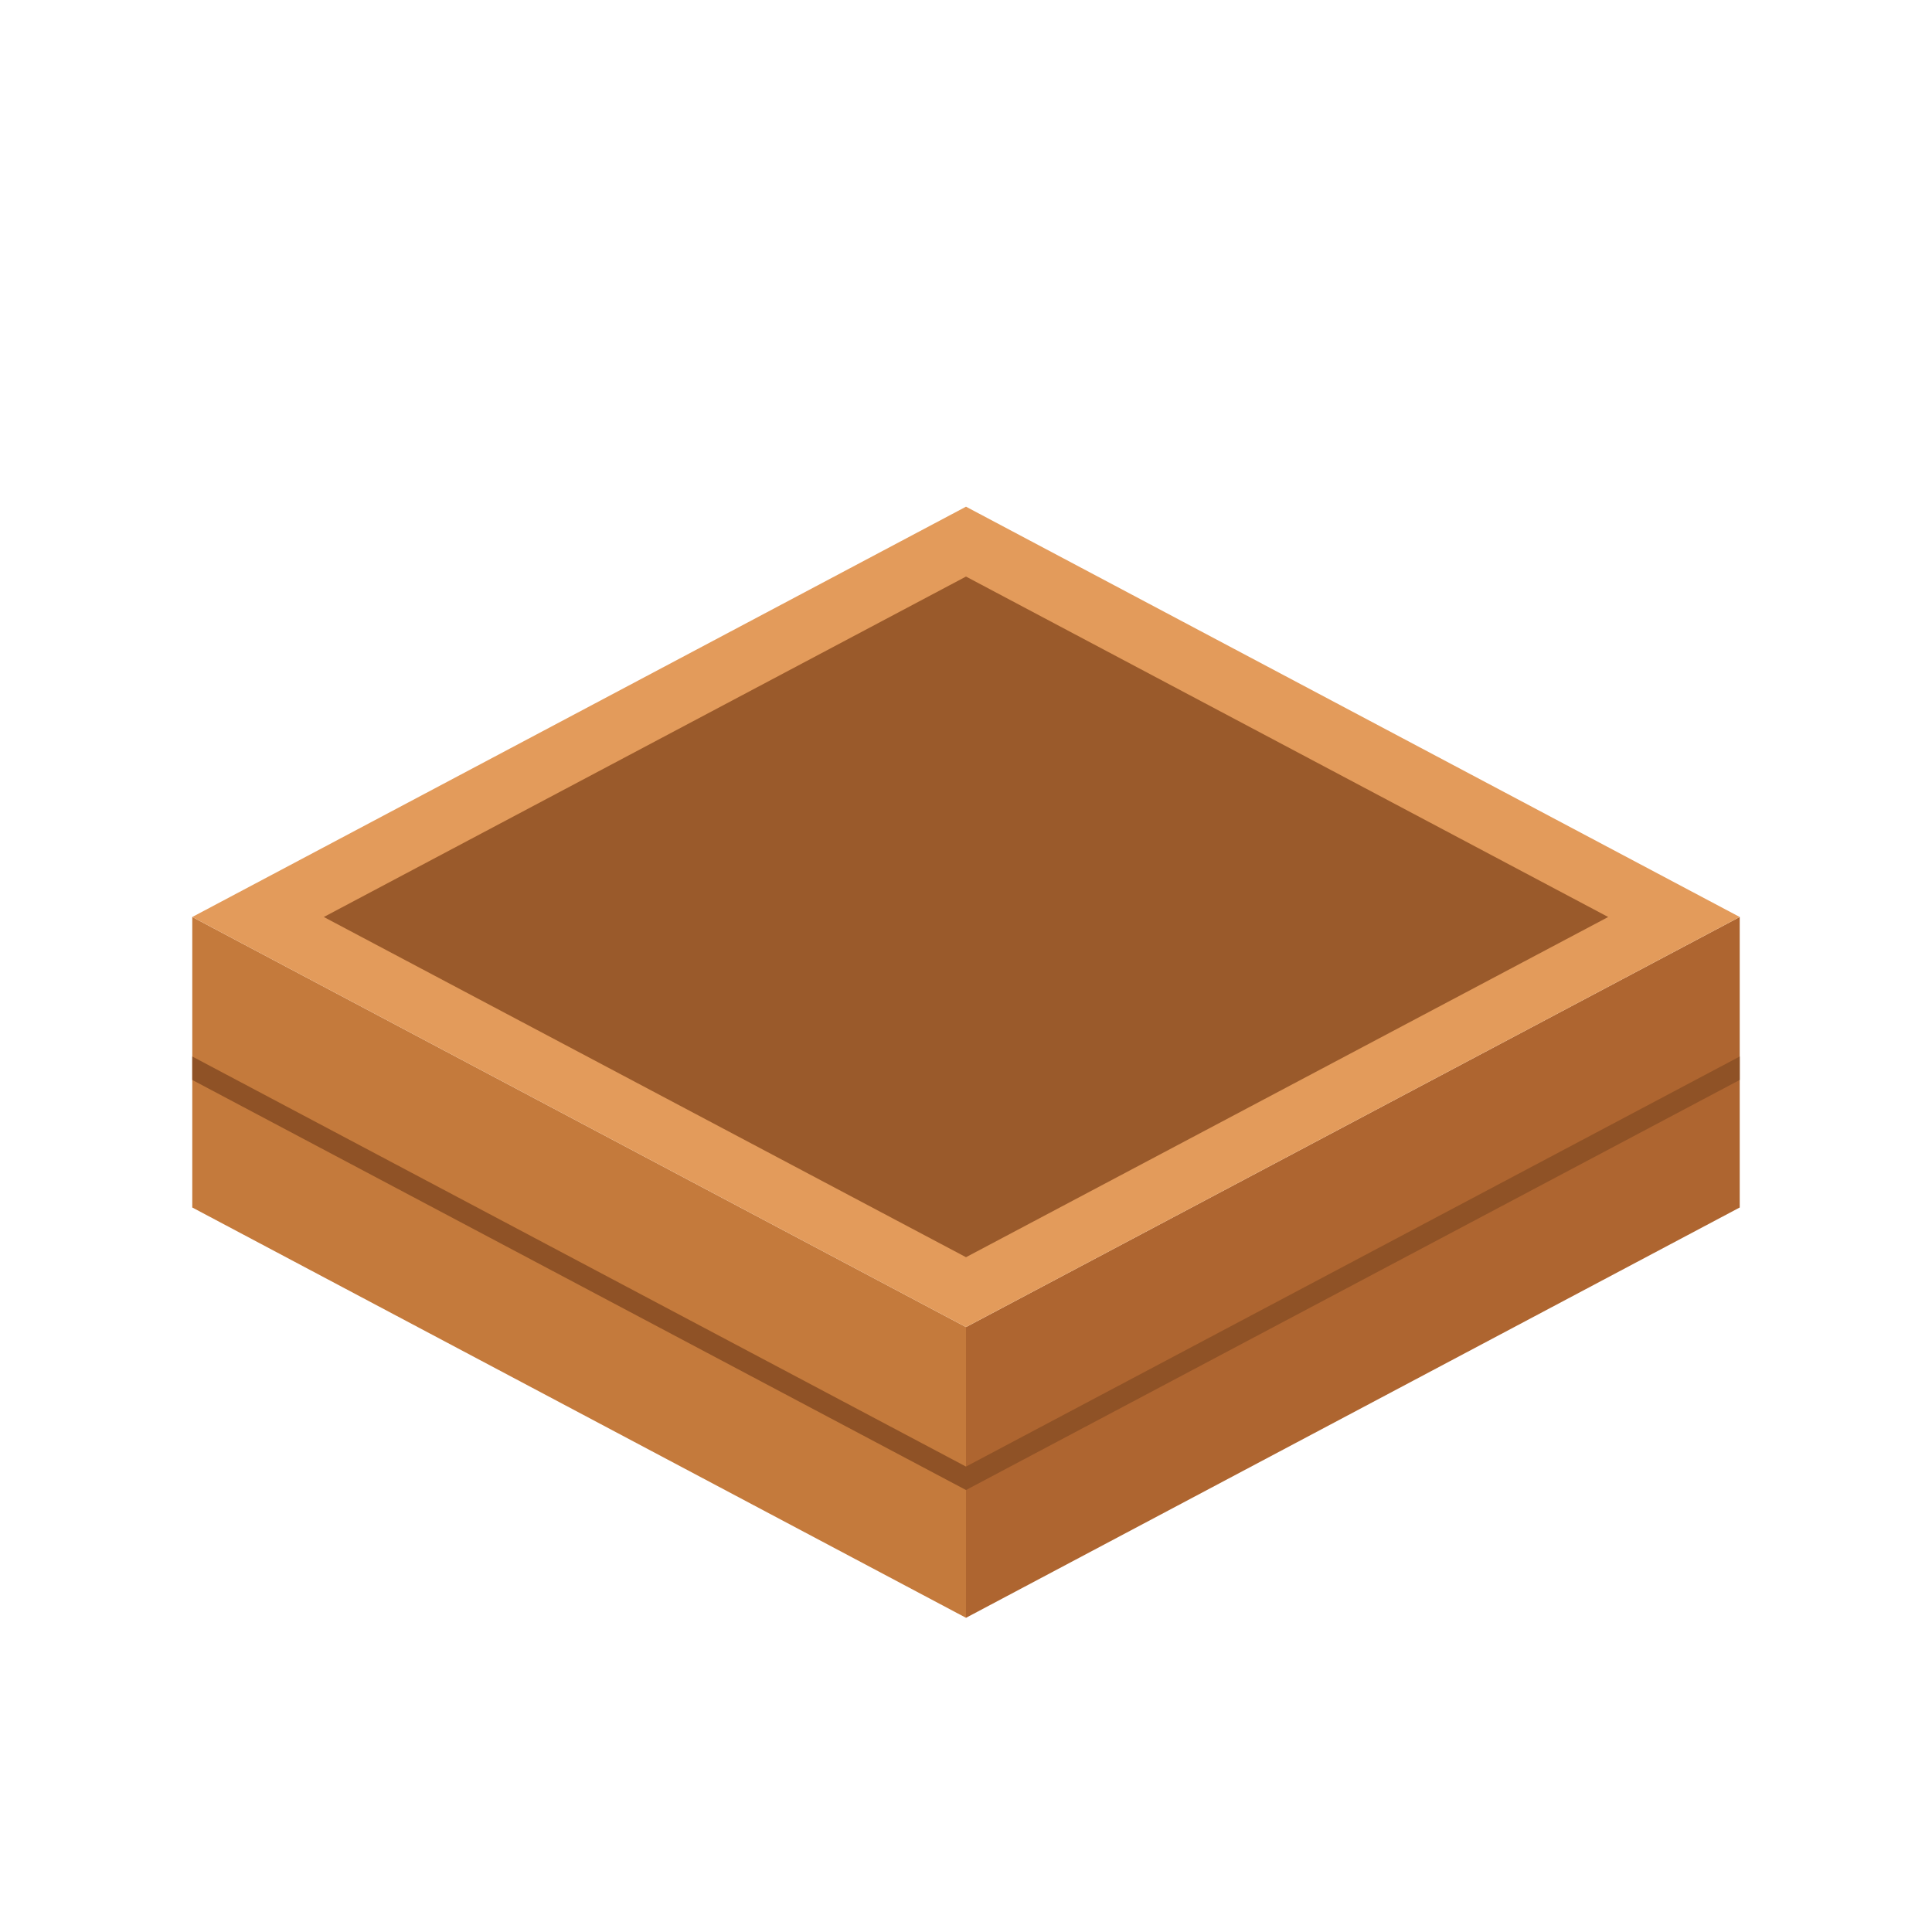
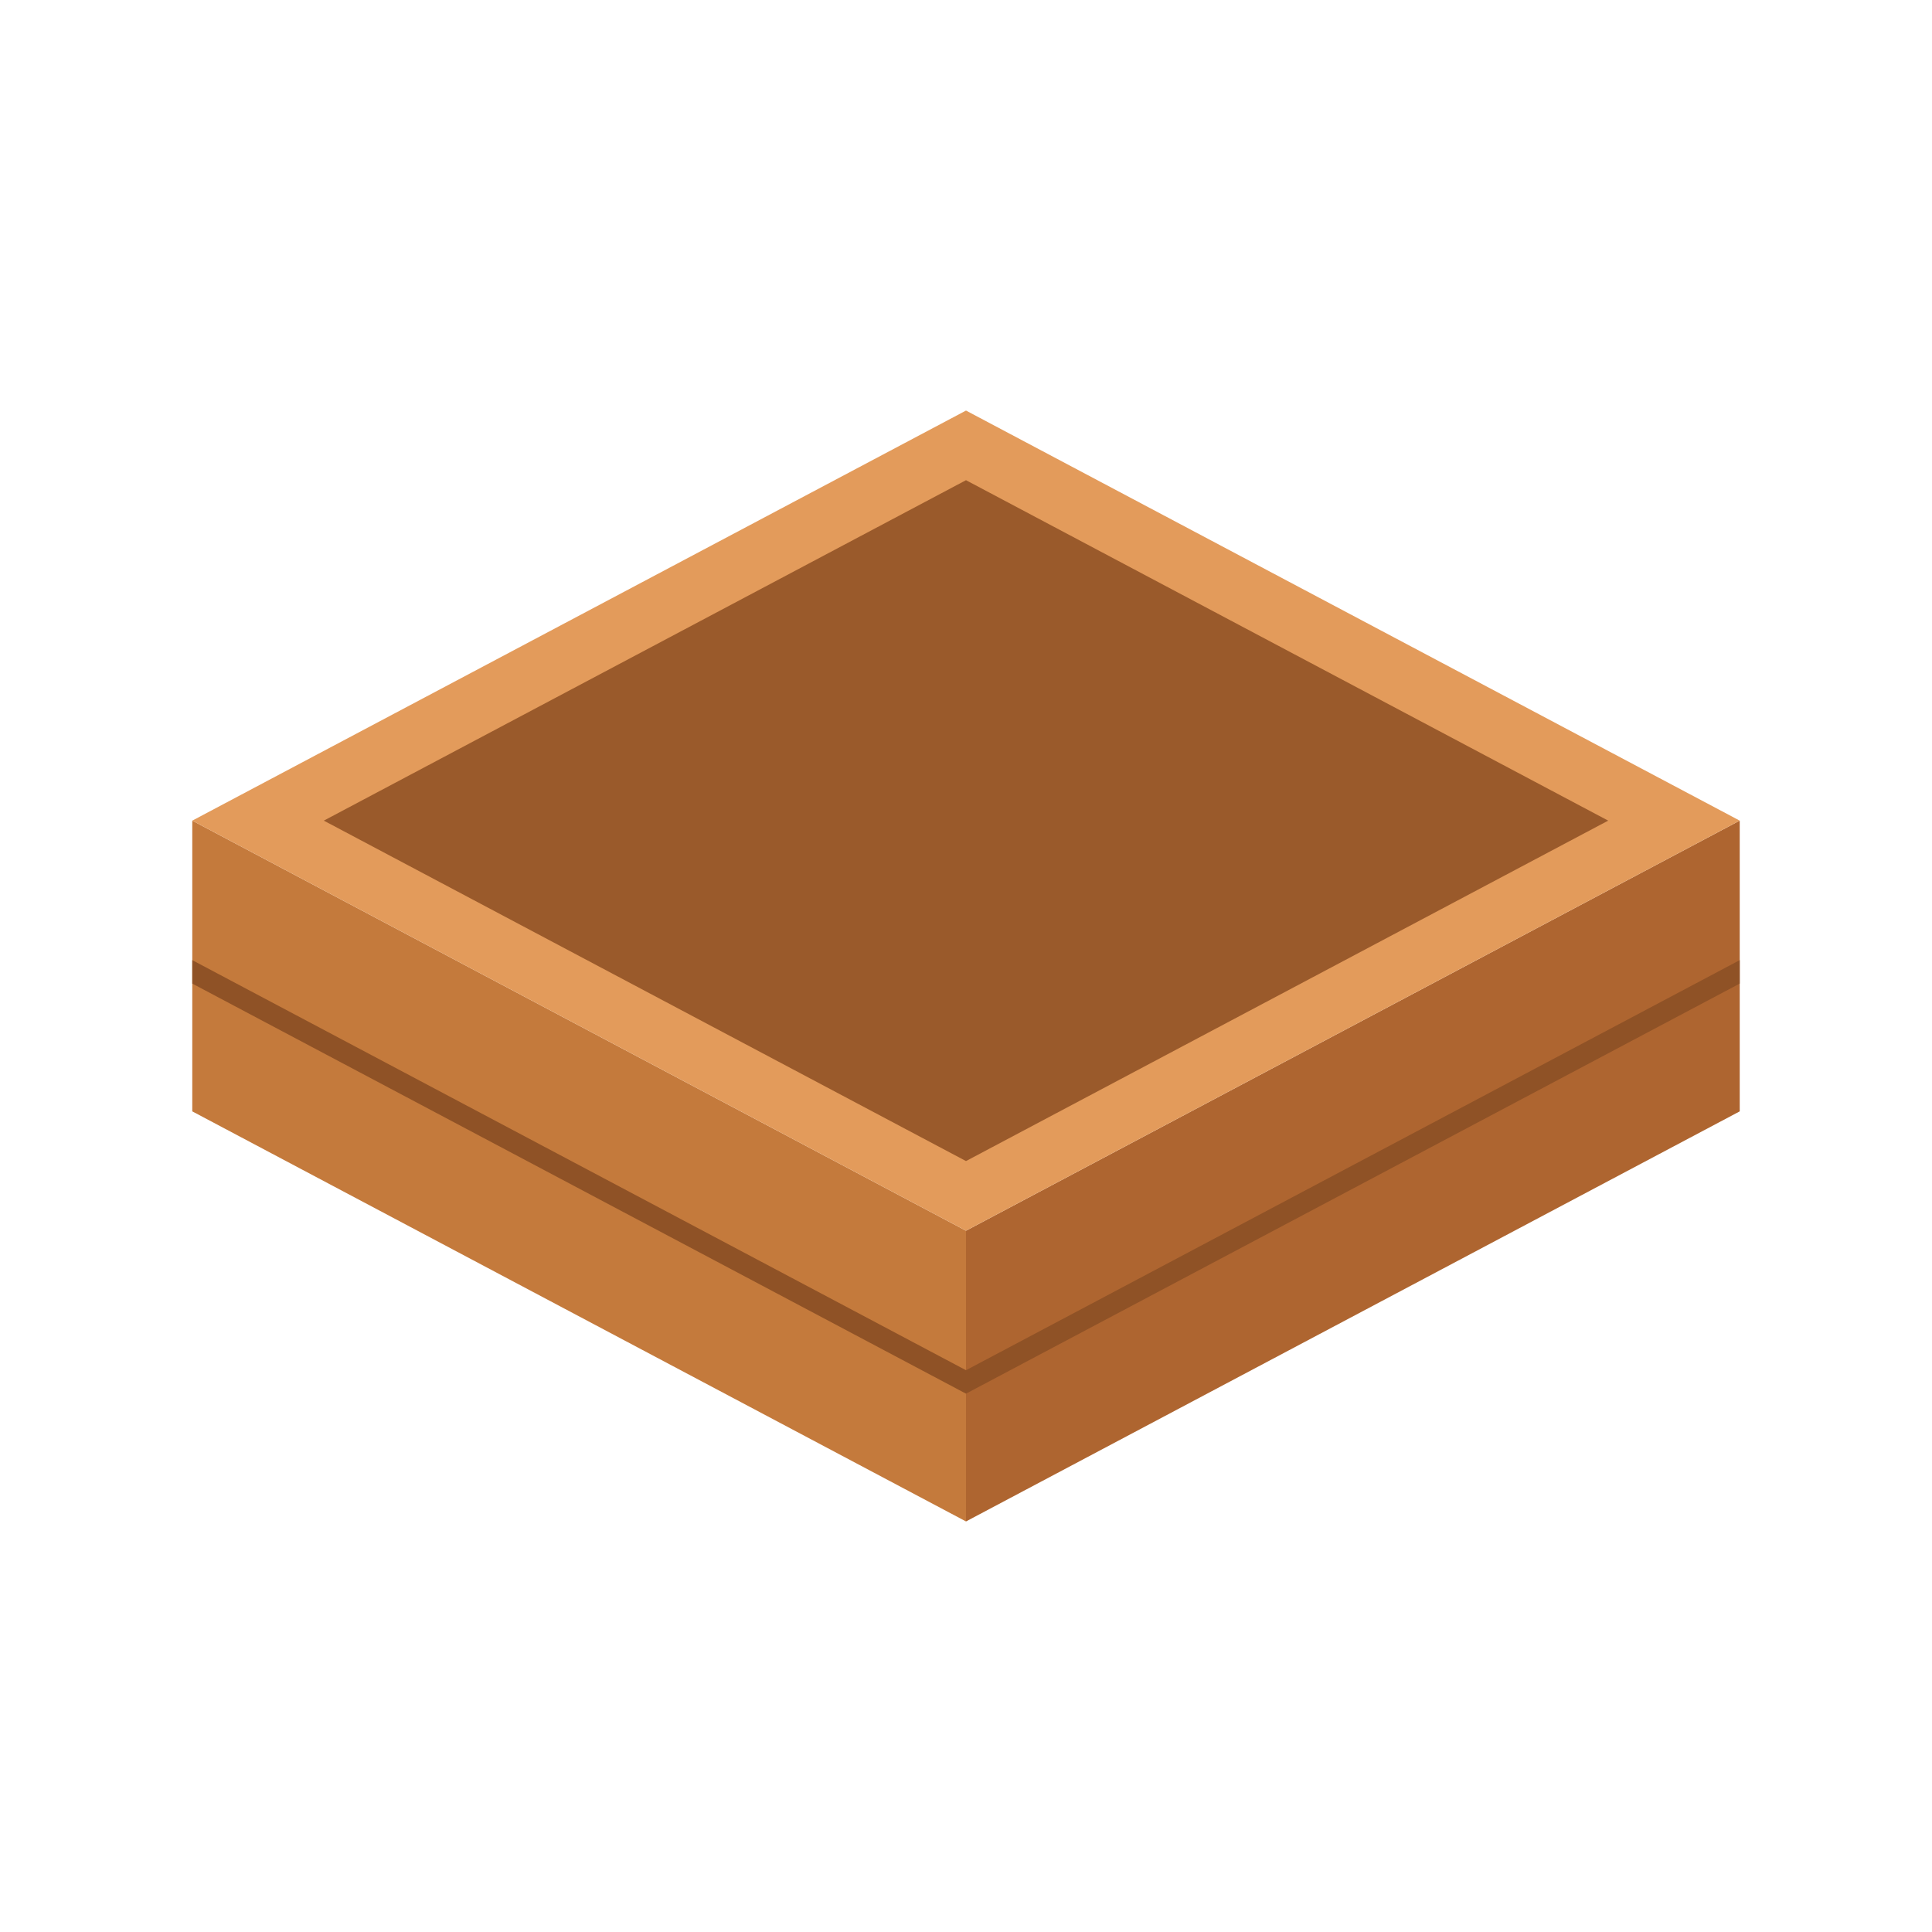
<svg xmlns="http://www.w3.org/2000/svg" viewBox="0 0 1024 1024">
  <g transform="translate(512 512) scale(1.2427) translate(-512 -512)">
-     <polygon points="182.0,491.1 512.0,666.0 512.0,790.0 182.0,615.0" fill="#C47A3C" />
-     <polygon points="512.0,666.0 842.0,491.1 842.0,615.0 512.0,790.0" fill="#AE6530" />
-     <polygon points="182.0,550.6 512.0,725.5 512.0,735.5 182.0,560.6" fill="#8F5226" />
-     <polygon points="512.0,725.5 842.0,550.6 842.0,560.6 512.0,735.5" fill="#8F5226" />
-     <polygon points="512.0,316.1 842.0,491.1 512.0,666.0 182.0,491.1" fill="#E39B5B" />
-     <polygon points="512.0,345.9 785.9,491.1 512.0,636.2 238.1,491.1" fill="#9A5A2B" />
+     <polygon points="182.0,450.0 512.0,624.9 512.0,748.9 182.0,574.0" fill="#C47A3C" />
+     <polygon points="512.0,624.9 842.0,450.0 842.0,574.0 512.0,748.9" fill="#AE6530" />
+     <polygon points="182.0,509.5 512.0,684.4 512.0,694.4 182.0,519.5" fill="#8F5226" />
+     <polygon points="512.0,684.4 842.0,509.5 842.0,519.5 512.0,694.4" fill="#8F5226" />
+     <polygon points="512.0,275.1 842.0,450.0 512.0,624.9 182.0,450.0" fill="#E39B5B" />
+     <polygon points="512.0,304.8 785.9,450.0 512.0,595.2 238.1,450.0" fill="#9A5A2B" />
  </g>
</svg>
